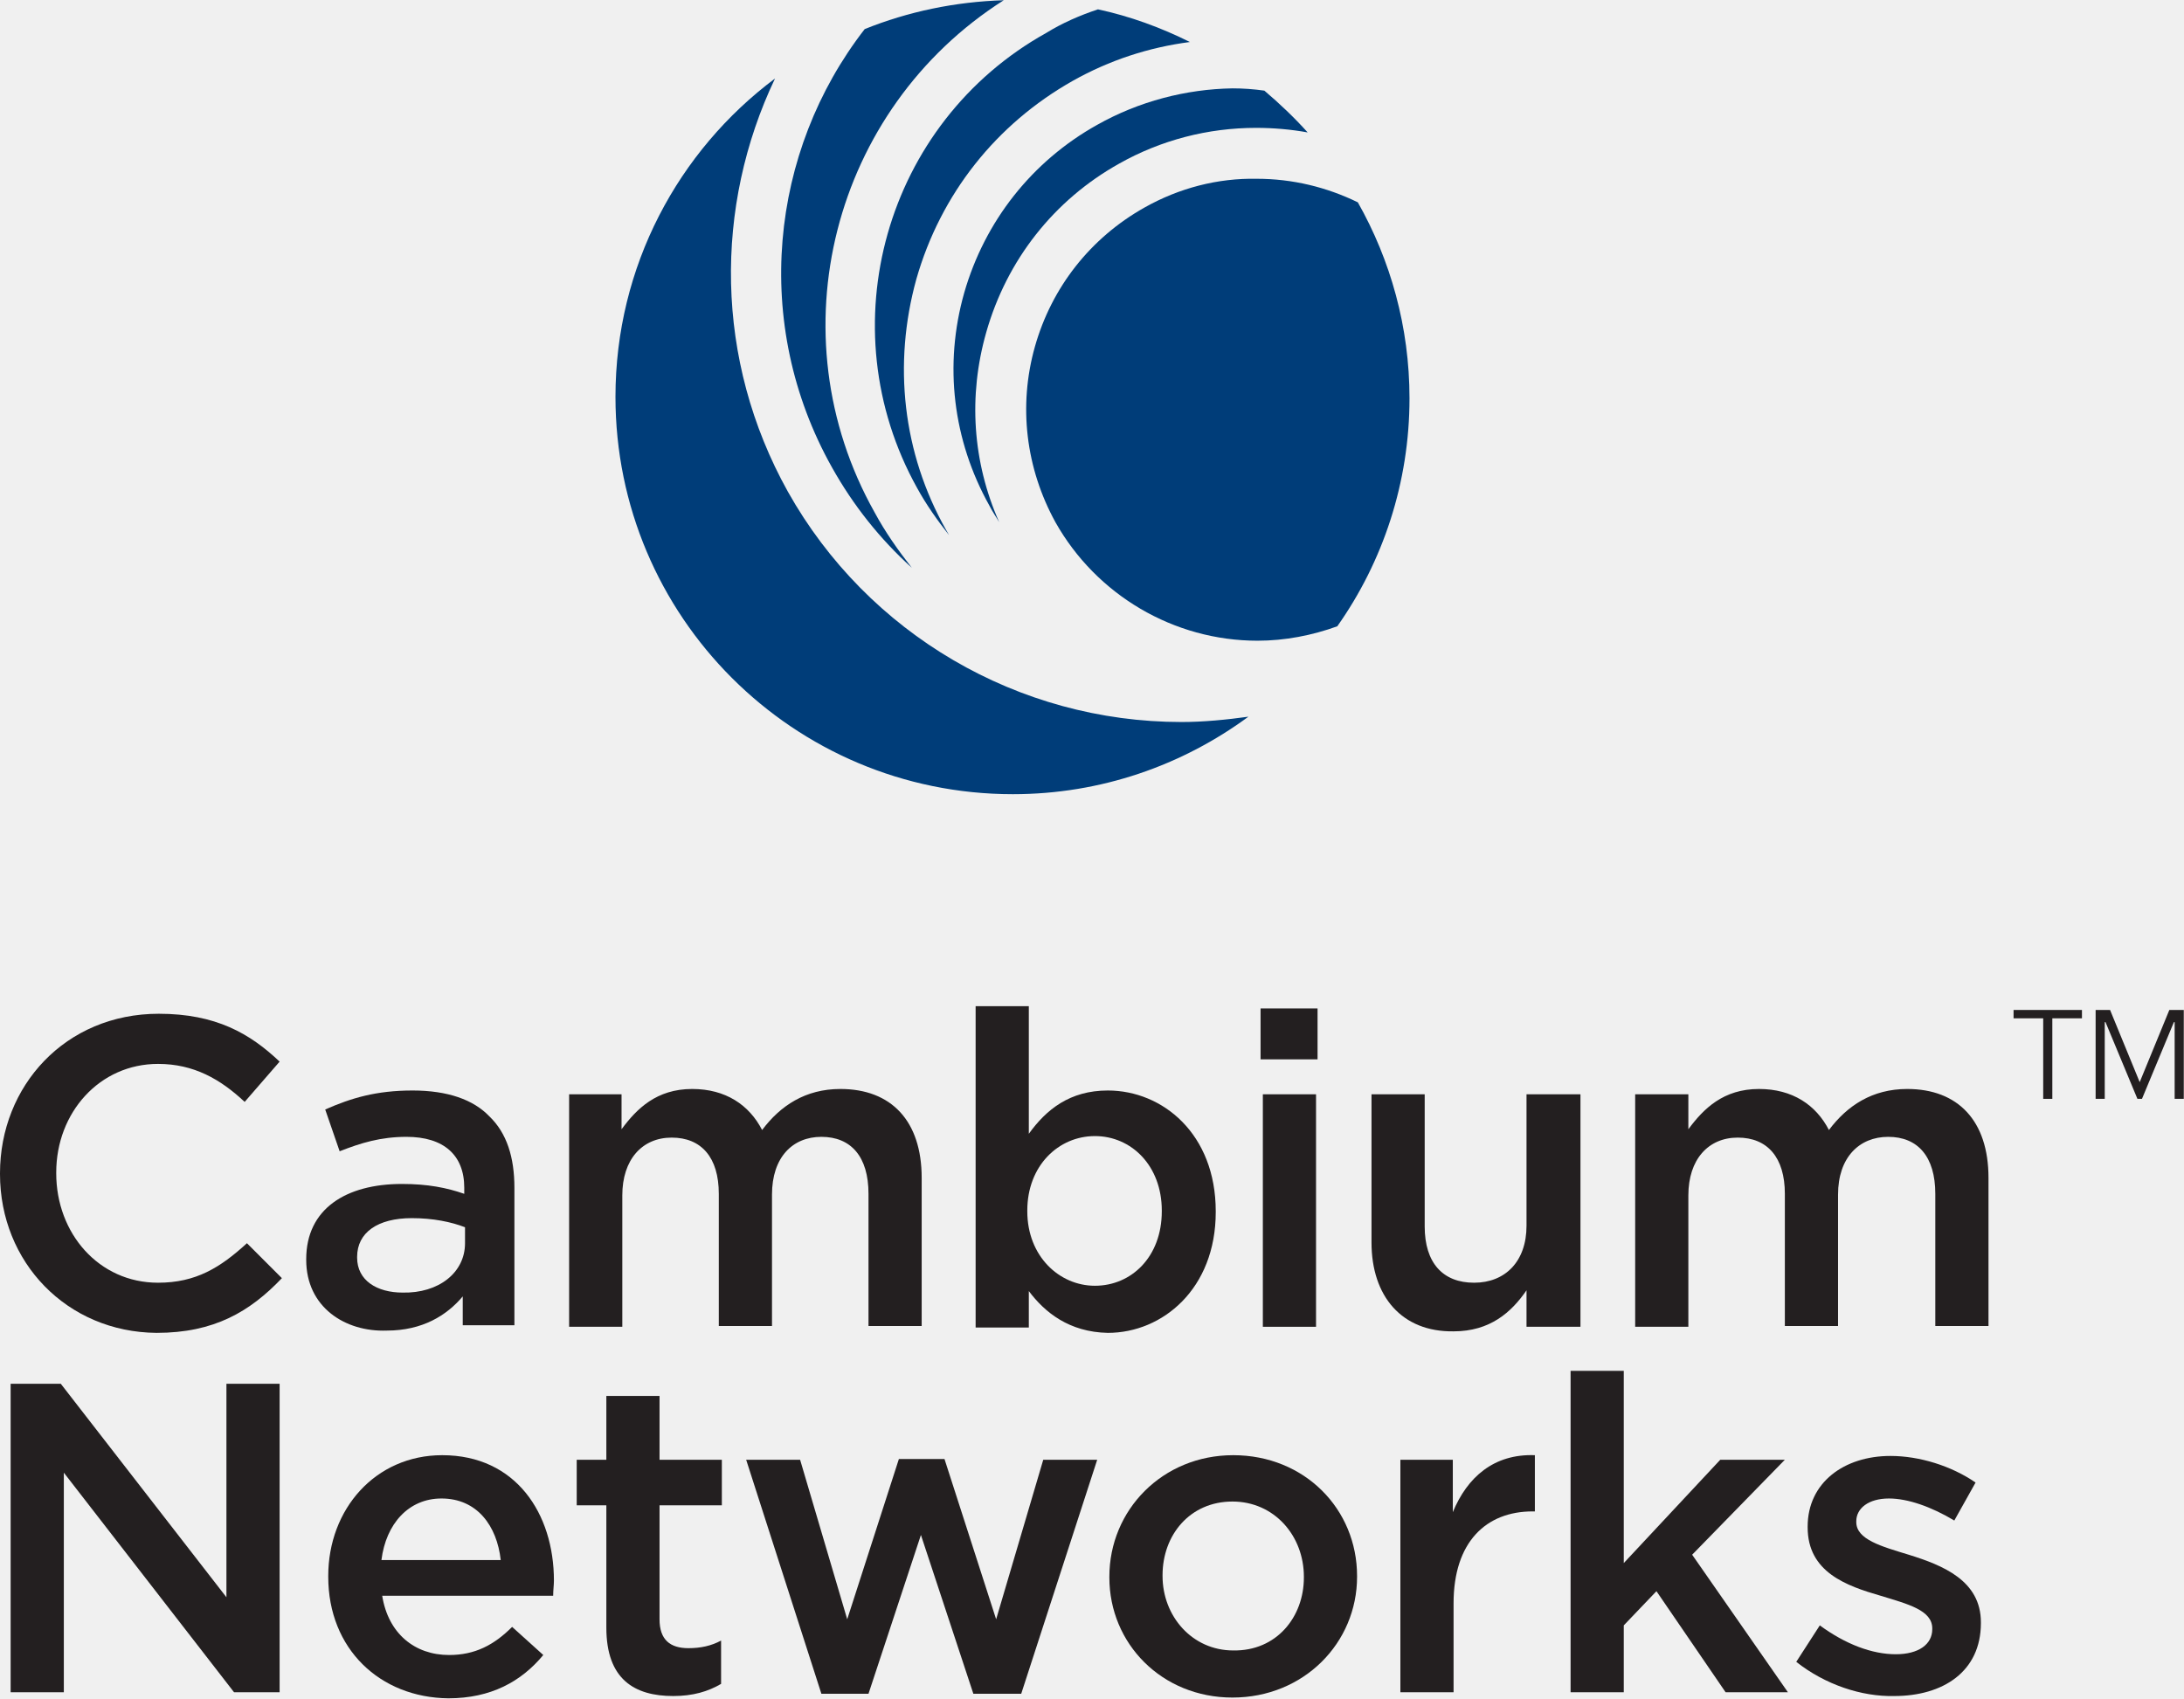
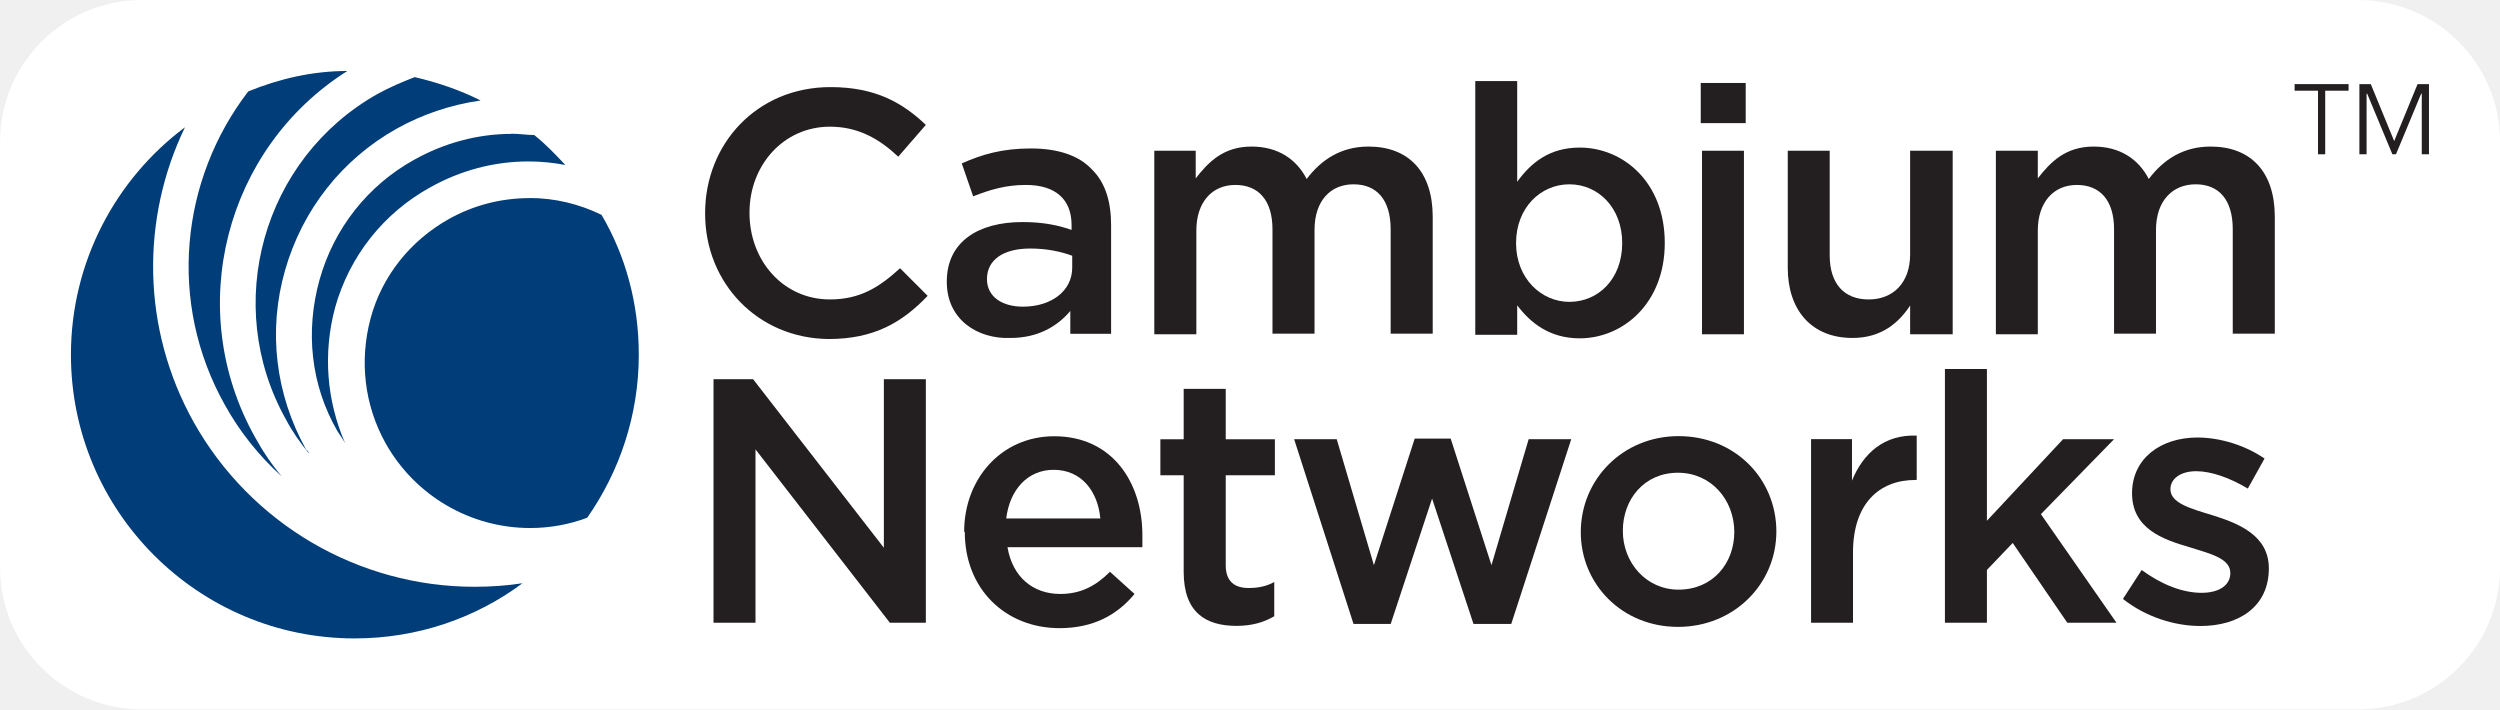
- <svg xmlns="http://www.w3.org/2000/svg" xmlns:xlink="http://www.w3.org/1999/xlink" version="1.1" x="0px" y="0px" style="enable-background:new 0 0 750 250;" xml:space="preserve" viewBox="231.3 13.27 287.43 223.57">
-   <style type="text/css">
+ <svg xmlns="http://www.w3.org/2000/svg" xmlns:xlink="http://www.w3.org/1999/xlink" width="46.627mm" height="13.229mm" viewBox="0 0 46.627 13.229" version="1.1" id="svg1" xml:space="preserve">
+   <defs id="defs1">
+     <style id="style1">
+       .cls-1 {
+         fill: none;
+       }
+     </style>
+     <rect id="SVGID_1_" x="231.4" y="13.3" width="287.3" height="223.4" />
+     <clipPath id="SVGID_2_">
+       <use xlink:href="#SVGID_1_" style="overflow:visible" id="use23" />
+     </clipPath>
+     <style id="style1-5">.b555f035-ddb7-45c4-a3cc-c93e6b76b4cf{fill:#e00;}</style>
+   </defs>
+   <g id="layer1" transform="translate(-579.6847,-3095.923)">
+     <g id="g61" transform="translate(-21337.653,1126.733)">
+       <rect style="fill:#ffffff;stroke-width:2.233;stroke-linecap:round;stroke-linejoin:round" id="rect34" width="46.627" height="13.229" x="21917.338" y="1969.191" ry="2.646" />
+       <path id="path18" style="fill:#003d79;fill-opacity:1;stroke-width:0.112" class="st3" d="m 21923.815,1970.514 c -0.65,0 -1.276,0.147 -1.848,0.381 -1.263,1.645 -1.509,3.938 -0.434,5.851 0.279,0.503 0.638,0.95 1.06,1.331 -0.189,-0.224 -0.356,-0.47 -0.503,-0.739 -1.33,-2.383 -0.557,-5.381 1.725,-6.824 z m 1.261,0.113 c -0.236,0.09 -0.47,0.191 -0.694,0.313 -2.148,1.208 -2.908,3.938 -1.711,6.075 v 0 c 0.118,0.224 0.267,0.437 0.425,0.627 0,-0.024 -0.02,-0.046 -0.05,-0.067 -0.572,-1.029 -0.716,-2.215 -0.392,-3.345 0.323,-1.13 1.063,-2.069 2.081,-2.64 0.48,-0.269 1.018,-0.448 1.566,-0.526 -0.38,-0.191 -0.796,-0.335 -1.231,-0.436 z m -4.292,0.939 c -1.285,0.962 -2.124,2.506 -2.124,4.24 0,2.92 2.372,5.291 5.29,5.291 1.176,0 2.26,-0.38 3.132,-1.029 -0.29,0.045 -0.593,0.066 -0.893,0.066 -2.171,0 -4.174,-1.175 -5.237,-3.066 v 0 c -0.983,-1.756 -0.983,-3.814 -0.165,-5.504 z m 6.093,0.121 c -0.626,0 -1.252,0.168 -1.812,0.481 v 0 c -0.872,0.481 -1.5,1.286 -1.767,2.236 -0.269,0.962 -0.166,1.97 0.335,2.831 0.05,0.078 0.1,0.145 0.142,0.223 -0.347,-0.794 -0.416,-1.678 -0.189,-2.529 0.269,-0.962 0.905,-1.766 1.779,-2.247 0.56,-0.313 1.186,-0.481 1.824,-0.481 0.236,0 0.47,0.023 0.692,0.066 -0.189,-0.201 -0.369,-0.391 -0.581,-0.559 -0.142,0 -0.279,-0.024 -0.425,-0.024 z m 0.337,1.198 c -0.536,0 -1.051,0.135 -1.509,0.392 v 0 c -0.716,0.403 -1.243,1.063 -1.455,1.846 -0.213,0.794 -0.119,1.622 0.281,2.338 0.548,0.973 1.575,1.577 2.695,1.577 0.369,0 0.728,-0.066 1.063,-0.192 0.603,-0.861 0.962,-1.912 0.962,-3.042 0,-0.951 -0.246,-1.846 -0.695,-2.607 -0.413,-0.201 -0.871,-0.314 -1.342,-0.314 z" />
+       <g id="g60" transform="matrix(2.362464,0,0,2.362464,-29891.206,-2699.471)">
+         <polygon class="st4" points="505.3,146.2 505.3,147.3 501.4,147.3 501.4,157.9 500.2,157.9 500.2,147.3 496.3,147.3 496.3,146.2 " id="polygon23" transform="matrix(0.04735272,0,0,0.04735272,21924.49,1969.924)" />
+         <polygon class="st5" points="518.7,146.2 518.7,157.9 517.5,157.9 517.5,147.8 517.4,147.8 513.2,157.9 512.6,157.9 508.4,147.8 508.3,147.8 508.3,157.9 507.1,157.9 507.1,146.2 509,146.2 512.9,155.7 516.8,146.2 " clip-path="url(#SVGID_2_)" id="polygon24" transform="matrix(0.04735272,0,0,0.04735272,21924.49,1969.924)" />
+         <path class="st5" d="m 231.3,167.8 v -0.1 c 0,-11.5 8.6,-21 20.9,-21 7.5,0 12,2.6 15.9,6.3 l -4.6,5.3 c -3.2,-3 -6.7,-5 -11.4,-5 -7.7,0 -13.4,6.4 -13.4,14.3 v 0.1 c 0,7.9 5.6,14.4 13.4,14.4 5,0 8.2,-2 11.7,-5.2 l 4.6,4.6 c -4.2,4.4 -8.9,7.2 -16.5,7.2 -11.8,-0.1 -20.6,-9.3 -20.6,-20.9 z" clip-path="url(#SVGID_2_)" id="path24" transform="matrix(0.04735272,0,0,0.04735272,21924.49,1969.924)" />
+         <path class="st4" d="m 21938.341,1978.301 v -0.099 c -0.09,-0.033 -0.199,-0.057 -0.332,-0.057 -0.213,0 -0.341,0.09 -0.341,0.241 v 0 c 0,0.142 0.123,0.218 0.284,0.218 0.223,0 0.389,-0.123 0.389,-0.308 z m -0.99,0.104 v 0 c 0,-0.312 0.246,-0.469 0.597,-0.469 0.161,0 0.279,0.024 0.388,0.062 v -0.038 c 0,-0.204 -0.128,-0.317 -0.36,-0.317 -0.161,0 -0.284,0.038 -0.417,0.09 l -0.09,-0.26 c 0.161,-0.071 0.318,-0.118 0.545,-0.118 0.218,0 0.379,0.057 0.478,0.161 0.109,0.104 0.156,0.256 0.156,0.445 v 0.857 h -0.322 v -0.18 c -0.1,0.118 -0.251,0.213 -0.473,0.213 -0.261,0.01 -0.502,-0.147 -0.502,-0.44 z" id="path25" style="stroke-width:0.047" />
+         <path class="st4" d="m 21938.985,1977.373 h 0.331 v 0.218 c 0.1,-0.128 0.218,-0.251 0.441,-0.251 0.208,0 0.355,0.1 0.435,0.256 0.114,-0.151 0.27,-0.256 0.488,-0.256 0.317,0 0.507,0.199 0.507,0.554 v 0.923 h -0.332 v -0.824 c 0,-0.232 -0.109,-0.355 -0.293,-0.355 -0.18,0 -0.308,0.128 -0.308,0.36 v 0.819 h -0.332 v -0.824 c 0,-0.227 -0.109,-0.35 -0.293,-0.35 -0.185,0 -0.308,0.137 -0.308,0.36 v 0.819 h -0.332 v -1.449 z" id="path26" style="stroke-width:0.047" />
+         <path class="st4" d="m 21942.683,1978.102 v 0 c 0,-0.279 -0.189,-0.464 -0.417,-0.464 -0.227,0 -0.421,0.185 -0.421,0.464 v 0 c 0,0.279 0.199,0.464 0.421,0.464 0.228,0 0.417,-0.18 0.417,-0.464 z m -0.829,0.497 v 0.227 h -0.331 v -2.003 h 0.331 v 0.795 c 0.109,-0.151 0.256,-0.27 0.493,-0.27 0.341,0 0.672,0.27 0.672,0.753 v 0 c 0,0.478 -0.331,0.753 -0.672,0.753 -0.242,0 -0.393,-0.128 -0.493,-0.261 z" id="path27" style="stroke-width:0.047" />
+         <path class="st4" d="m 21943.313,1977.373 h 0.331 v 1.449 h -0.331 z m -0.01,-0.535 h 0.355 v 0.317 h -0.355 z" id="path28" style="stroke-width:0.047" />
+         <path class="st4" d="m 21943.99,1978.296 v -0.923 h 0.331 v 0.824 c 0,0.227 0.114,0.35 0.308,0.35 0.194,0 0.327,-0.133 0.327,-0.355 v -0.819 h 0.336 v 1.449 h -0.336 v -0.227 c -0.09,0.137 -0.227,0.256 -0.455,0.256 -0.322,0 -0.511,-0.218 -0.511,-0.554 z" id="path29" style="stroke-width:0.047" />
+         <path class="st4" d="m 21945.633,1977.373 h 0.331 v 0.218 c 0.1,-0.128 0.218,-0.251 0.441,-0.251 0.208,0 0.355,0.1 0.435,0.256 0.114,-0.151 0.27,-0.256 0.488,-0.256 0.317,0 0.507,0.199 0.507,0.554 v 0.923 h -0.332 v -0.824 c 0,-0.232 -0.108,-0.355 -0.293,-0.355 -0.18,0 -0.313,0.128 -0.313,0.36 v 0.819 h -0.331 v -0.824 c 0,-0.227 -0.109,-0.35 -0.294,-0.35 -0.184,0 -0.308,0.137 -0.308,0.36 v 0.819 h -0.331 z" id="path30-2" style="stroke-width:0.047" />
+         <polygon class="st4" points="268.1,236 262.1,236 239.7,207.1 239.7,236 232.7,236 232.7,195.4 239.3,195.4 261.1,223.5 261.1,195.4 268.1,195.4 " id="polygon30" transform="matrix(0.04735272,0,0,0.04735272,21924.49,1969.924)" />
+         <path class="st4" d="m 21938.563,1980.276 c -0.02,-0.213 -0.147,-0.384 -0.369,-0.384 -0.204,0 -0.346,0.156 -0.374,0.384 z m -1.075,0.104 v 0 c 0,-0.417 0.294,-0.753 0.711,-0.753 0.459,0 0.696,0.365 0.696,0.781 0,0.028 0,0.062 0,0.095 h -1.065 c 0.04,0.237 0.203,0.369 0.416,0.369 0.161,0 0.28,-0.062 0.393,-0.175 l 0.194,0.175 c -0.137,0.166 -0.326,0.27 -0.592,0.27 -0.426,0 -0.748,-0.308 -0.748,-0.758 z" id="path31-0" style="stroke-width:0.047" />
+         <path class="st4" d="m 21939.221,1980.697 v -0.762 h -0.184 v -0.284 h 0.184 v -0.398 h 0.332 v 0.398 h 0.388 v 0.284 h -0.388 v 0.71 c 0,0.128 0.07,0.18 0.18,0.18 0.08,0 0.142,-0.014 0.203,-0.047 v 0.27 c -0.08,0.047 -0.175,0.076 -0.298,0.076 -0.241,0 -0.417,-0.104 -0.417,-0.426 z" id="path32-0" style="stroke-width:0.047" />
+         <polygon class="st4" points="368.6,205.4 375.7,205.4 365.7,236.2 359.4,236.2 352.5,215.3 345.6,236.2 339.4,236.2 329.5,205.4 336.6,205.4 342.8,226.4 349.6,205.3 355.6,205.3 362.4,226.4 " id="polygon32" transform="matrix(0.04735272,0,0,0.04735272,21924.49,1969.924)" />
+         <path class="st4" d="m 21943.568,1980.384 v 0 c 0,-0.256 -0.184,-0.469 -0.445,-0.469 -0.265,0 -0.435,0.208 -0.435,0.459 v 0 c 0,0.251 0.184,0.464 0.44,0.464 0.27,0 0.44,-0.208 0.44,-0.455 z m -1.212,0 v 0 c 0,-0.417 0.332,-0.758 0.772,-0.758 0.445,0 0.772,0.336 0.772,0.753 v 0 c 0,0.412 -0.332,0.753 -0.777,0.753 -0.44,0 -0.767,-0.336 -0.767,-0.748 z" id="path33-3" style="stroke-width:0.047" />
+         <path class="st4" d="m 21944.165,1979.65 h 0.332 v 0.327 c 0.09,-0.218 0.255,-0.365 0.511,-0.355 v 0.35 h -0.01 c -0.289,0 -0.493,0.19 -0.493,0.573 v 0.554 h -0.331 v -1.449 z" id="path34-9" style="stroke-width:0.047" />
+         <polygon class="st4" points="445,227.2 445,236 438,236 438,193.7 445,193.7 445,219 457.7,205.4 466.2,205.4 454,217.9 466.6,236 458.4,236 449.3,222.7 " id="polygon34" transform="matrix(0.04735272,0,0,0.04735272,21924.49,1969.924)" />
+         <path class="st4" d="m 21946.637,1980.91 0.147,-0.227 c 0.161,0.118 0.326,0.18 0.473,0.18 0.142,0 0.227,-0.062 0.227,-0.156 v 0 c 0,-0.114 -0.151,-0.151 -0.322,-0.204 -0.213,-0.062 -0.454,-0.147 -0.454,-0.426 v 0 c 0,-0.275 0.227,-0.44 0.516,-0.44 0.18,0 0.379,0.062 0.53,0.166 l -0.132,0.237 c -0.142,-0.085 -0.289,-0.137 -0.407,-0.137 -0.128,0 -0.204,0.062 -0.204,0.142 v 0 c 0,0.109 0.156,0.152 0.327,0.204 0.213,0.066 0.45,0.161 0.45,0.421 v 0 c 0,0.303 -0.237,0.455 -0.54,0.455 -0.204,0 -0.431,-0.071 -0.611,-0.213 z" id="path35-1" style="stroke-width:0.047" />
+       </g>
+     </g>
+   </g>
+   <style type="text/css" id="style1-7">
	.st0{display:none;}
	.st1{display:inline;}
	.st2{fill:#FFFFFF;}
	.st3{display:inline;fill:#FFFFFF;}
	.st4{fill:#231F20;}
	.st5{clip-path:url(#SVGID_2_);fill:#231F20;}
	.st6{fill:#003D79;}
	.st7{display:inline;fill:#231F20;}
	.st8{clip-path:url(#SVGID_4_);fill:#231F20;}
	.st9{display:inline;fill:#003D79;}
	.st10{clip-path:url(#SVGID_6_);fill:#003D79;}
	.st11{clip-path:url(#SVGID_6_);fill:#FFFFFF;}
</style>
-   <g id="Layer_1" class="st0">
-     <rect x="-1.3" y="-1.8" class="st1" width="752.2" height="252" />
-     <g class="st1">
-       <path class="st2" d="M676.1,124h-1.1v-9.6h-3.5v-1h8.2v1h-3.5V124z" />
-       <path class="st2" d="M686.5,122l3.6-8.6h1.6V124h-1.1v-9.2h0l-3.8,9.2h-0.6l-3.8-9.2h0v9.2h-1.1v-10.6h1.6L686.5,122z" />
-     </g>
-     <g id="CN_Name_Horizontal" class="st1">
-       <g>
-         <path class="st2" d="M178.3,133.4v-0.1c0-10.4,7.8-19,18.9-19c6.8,0,10.9,2.4,14.4,5.7l-4.1,4.8c-2.9-2.7-6.1-4.6-10.3-4.6     c-7,0-12.1,5.8-12.1,13v0.1c0,7.2,5.1,13,12.1,13c4.5,0,7.4-1.8,10.5-4.7l4.1,4.2c-3.8,4-8,6.5-14.9,6.5     C186.3,152.3,178.3,143.9,178.3,133.4z" />
-         <path class="st2" d="M214.7,143.7v-0.1c0-6,4.7-8.9,11.4-8.9c3.1,0,5.3,0.5,7.5,1.2v-0.7c0-3.9-2.4-6-6.9-6     c-3.1,0-5.4,0.7-7.9,1.7l-1.7-5c3-1.4,6-2.3,10.4-2.3c4.1,0,7.2,1.1,9.2,3.1c2,2,3,4.9,3,8.6v16.4h-6.2v-3.5c-1.9,2.3-4.8,4-9,4     C219.4,152.2,214.7,149.2,214.7,143.7z M233.7,141.7v-1.9c-1.6-0.6-3.8-1.1-6.3-1.1c-4.1,0-6.5,1.7-6.5,4.6v0.1     c0,2.7,2.4,4.2,5.4,4.2C230.5,147.6,233.7,145.2,233.7,141.7z" />
-         <path class="st2" d="M246,124h6.3v4.2c1.8-2.5,4.2-4.8,8.4-4.8c4,0,6.8,1.9,8.3,4.9c2.2-2.9,5.1-4.9,9.3-4.9     c6,0,9.7,3.8,9.7,10.6v17.7h-6.3v-15.7c0-4.4-2-6.8-5.6-6.8c-3.5,0-5.9,2.4-5.9,6.9v15.6h-6.3v-15.8c0-4.3-2.1-6.7-5.6-6.7     c-3.5,0-5.9,2.6-5.9,6.9v15.6H246V124z" />
-         <path class="st2" d="M300.9,147.4v4.3h-6.3v-38.3h6.3v15.2c2-2.9,4.9-5.2,9.4-5.2c6.5,0,12.9,5.1,12.9,14.4v0.1     c0,9.2-6.3,14.4-12.9,14.4C305.7,152.2,302.8,149.9,300.9,147.4z M316.7,137.9v-0.1c0-5.4-3.6-8.9-7.9-8.9     c-4.3,0-8.1,3.6-8.1,8.9v0.1c0,5.3,3.8,8.9,8.1,8.9C313.1,146.7,316.7,143.3,316.7,137.9z" />
-         <path class="st2" d="M328.5,113.7h6.8v6h-6.8V113.7z M328.7,124h6.4v27.7h-6.4V124z" />
-         <path class="st2" d="M341.7,141.6V124h6.3v15.7c0,4.3,2.2,6.7,5.9,6.7c3.7,0,6.2-2.5,6.2-6.8V124h6.4v27.7h-6.4v-4.3     c-1.8,2.6-4.4,4.9-8.7,4.9C345.3,152.2,341.7,148,341.7,141.6z" />
-         <path class="st2" d="M373.2,124h6.3v4.2c1.8-2.5,4.2-4.8,8.4-4.8c4,0,6.8,1.9,8.3,4.9c2.2-2.9,5.1-4.9,9.3-4.9     c6,0,9.7,3.8,9.7,10.6v17.7h-6.3v-15.7c0-4.4-2-6.8-5.6-6.8c-3.5,0-5.9,2.4-5.9,6.9v15.6h-6.3v-15.8c0-4.3-2.1-6.7-5.6-6.7     c-3.5,0-5.9,2.6-5.9,6.9v15.6h-6.3V124z" />
-         <path class="st2" d="M436.8,114.9h6l19.7,25.4v-25.4h6.4v36.7h-5.4l-20.3-26.1v26.1h-6.3V114.9z" />
-         <path class="st2" d="M474.6,137.9v-0.1c0-7.9,5.6-14.4,13.5-14.4c8.8,0,13.3,6.9,13.3,14.9c0,0.6-0.1,1.2-0.1,1.8h-20.4     c0.7,4.5,3.9,7,8,7c3.1,0,5.3-1.2,7.5-3.3l3.7,3.3c-2.6,3.1-6.2,5.2-11.3,5.2C480.8,152.3,474.6,146.5,474.6,137.9z M495.1,135.9     c-0.4-4.1-2.8-7.3-7-7.3c-3.9,0-6.6,3-7.2,7.3H495.1z" />
-         <path class="st2" d="M507.7,144v-14.6h-3.5V124h3.5v-7.6h6.4v7.6h7.4v5.5h-7.4V143c0,2.5,1.3,3.5,3.4,3.5c1.4,0,2.7-0.3,3.9-0.9     v5.2c-1.6,0.9-3.3,1.4-5.7,1.4C511.1,152.1,507.7,150.1,507.7,144z" />
-         <path class="st2" d="M524.3,124h6.5l5.6,19l6.1-19.1h5.5l6.1,19.1l5.7-19h6.4l-9.1,27.9h-5.7l-6.2-18.9l-6.2,18.9h-5.7L524.3,124     z" />
-         <path class="st2" d="M567.6,138v-0.1c0-7.9,6.3-14.5,14.8-14.5s14.7,6.5,14.7,14.4v0.1c0,7.9-6.3,14.4-14.9,14.4     C573.9,152.3,567.6,145.8,567.6,138z M590.8,138v-0.1c0-4.9-3.5-8.9-8.5-8.9c-5.1,0-8.3,4-8.3,8.8v0.1c0,4.8,3.5,8.9,8.4,8.9     C587.6,146.7,590.8,142.7,590.8,138z" />
-         <path class="st2" d="M602.3,124h6.4v6.2c1.7-4.1,4.9-7,9.8-6.8v6.7h-0.4c-5.6,0-9.4,3.6-9.4,11v10.5h-6.4V124z" />
-         <path class="st2" d="M622.6,113.4h6.3v22.9l11.5-12.3h7.7l-11,11.3l11.4,16.4H641l-8.2-12l-3.9,4.1v7.9h-6.3V113.4z" />
-         <path class="st2" d="M649.5,148l2.8-4.3c3,2.3,6.2,3.4,9.1,3.4c2.7,0,4.3-1.2,4.3-3v-0.1c0-2.2-2.9-2.9-6.2-3.9     c-4.1-1.2-8.7-2.8-8.7-8.1v-0.1c0-5.2,4.4-8.4,9.9-8.4c3.5,0,7.2,1.2,10.2,3.1l-2.5,4.5c-2.7-1.6-5.5-2.6-7.8-2.6     c-2.5,0-3.9,1.2-3.9,2.7v0.1c0,2,3,2.9,6.2,3.9c4,1.3,8.6,3.1,8.6,8.1v0.1c0,5.8-4.5,8.7-10.3,8.7     C657.3,152.2,652.9,150.8,649.5,148z" />
-       </g>
-     </g>
-     <path class="st3" d="M121.3,102.4c-6.4,3.6-11.1,9.5-13,16.5c-2,7.1-1.1,14.5,2.5,20.9c4.9,8.7,14.1,14.1,24.1,14.1   c3.3,0,6.5-0.6,9.5-1.7c5.4-7.7,8.6-17.1,8.6-27.2c0-8.5-2.2-16.5-6.2-23.3c-3.7-1.8-7.8-2.8-12-2.8   C130,98.9,125.4,100.1,121.3,102.4z" />
-     <path class="st3" d="M84,133.4c2.5,4.5,5.7,8.5,9.5,11.9c-1.7-2-3.2-4.2-4.5-6.6c-11.9-21.3-5-48.1,15.4-61   c-5.8,0.1-11.4,1.3-16.5,3.4C76.6,95.8,74.4,116.3,84,133.4z" />
-     <path class="st3" d="M78.8,136.3c-8.8-15.7-8.8-34.1-1.5-49.2c-11.5,8.6-19,22.4-19,37.9c0,26.1,21.2,47.3,47.3,47.3   c10.5,0,20.2-3.4,28-9.2c-2.6,0.4-5.3,0.6-8,0.6C106.2,163.7,88.3,153.2,78.8,136.3z" />
-     <path class="st3" d="M115.6,92.5c-7.8,4.3-13.4,11.5-15.8,20c-2.4,8.6-1.4,17.6,3,25.3c0.4,0.7,0.8,1.3,1.2,2   c-3.1-7.1-3.7-15-1.6-22.6c2.4-8.6,8.1-15.8,15.9-20.1c5-2.8,10.6-4.3,16.3-4.3c2.1,0,4.2,0.2,6.2,0.6c-1.6-1.8-3.3-3.5-5.2-5   c-1.2-0.1-2.5-0.2-3.8-0.2C126.2,88.3,120.6,89.7,115.6,92.5z" />
-     <path class="st3" d="M94.2,135.8c1.1,2,2.4,3.9,3.8,5.6c-0.1-0.2-0.3-0.4-0.4-0.6c-5.1-9.2-6.4-19.8-3.5-29.9   c2.9-10.1,9.5-18.5,18.6-23.6c4.3-2.4,9.1-4,14-4.7c-3.4-1.7-7.1-3-11-3.9c-2.1,0.8-4.2,1.7-6.2,2.8   C90.3,92.3,83.5,116.7,94.2,135.8z" />
-     <path class="st1" d="M144.3,152.2c-3.1,1.1-6.3,1.7-9.5,1.7c-10,0-19.2-5.4-24.1-14.1c-3.6-6.4-4.5-13.8-2.5-20.9   c2-7.1,6.6-12.9,13-16.5c4.1-2.3,8.7-3.5,13.4-3.5c4.2,0,8.3,1,12,2.8c-1.7-2.9-3.6-5.7-5.9-8.2c-2-0.4-4.1-0.6-6.2-0.6   c-5.7,0-11.3,1.5-16.3,4.3c-7.8,4.4-13.4,11.5-15.9,20.1c-2.1,7.6-1.6,15.5,1.6,22.6c-0.4-0.6-0.8-1.3-1.2-2   c-4.3-7.8-5.4-16.8-3-25.3c2.4-8.6,8-15.7,15.8-20c5-2.8,10.6-4.3,16.2-4.3c1.3,0,2.5,0.1,3.8,0.2c-2.7-2.3-5.8-4.2-9-5.8   c-4.9,0.7-9.6,2.2-14,4.7c-9.2,5.1-15.8,13.5-18.6,23.6c-2.9,10.1-1.6,20.7,3.5,29.9c0.1,0.2,0.3,0.4,0.4,0.6   c-1.4-1.7-2.7-3.6-3.8-5.6c-10.7-19.2-3.9-43.5,15.3-54.3c2-1.1,4.1-2,6.2-2.8c-3.3-0.7-6.7-1.1-10.2-1.1c-0.4,0-0.8,0-1.2,0   C84,90.6,77.1,117.5,89,138.8c1.3,2.3,2.8,4.5,4.5,6.6c-3.7-3.4-6.9-7.4-9.5-11.9c-9.6-17.1-7.4-37.6,3.8-52.3   c-3.8,1.5-7.4,3.5-10.6,6c-7.2,15.2-7.3,33.5,1.5,49.2c9.5,16.9,27.4,27.4,46.8,27.4c2.7,0,5.4-0.2,8-0.6   C137.7,160.1,141.3,156.4,144.3,152.2z" />
-   </g>
-   <g id="Layer_2">
-     <g>
-       <polygon class="st4" points="501.4,157.9 500.2,157.9 500.2,147.3 496.3,147.3 496.3,146.2 505.3,146.2 505.3,147.3 501.4,147.3     501.4,157.9   " />
-       <g>
-         <defs>
-           <rect id="SVGID_1_" x="231.4" y="13.3" width="287.3" height="223.4" />
-         </defs>
-         <clipPath id="SVGID_2_">
-           <use xlink:href="#SVGID_1_" style="overflow:visible;" />
-         </clipPath>
-         <polygon class="st5" points="512.9,155.7 516.8,146.2 518.7,146.2 518.7,157.9 517.5,157.9 517.5,147.8 517.4,147.8 513.2,157.9      512.6,157.9 508.4,147.8 508.3,147.8 508.3,157.9 507.1,157.9 507.1,146.2 509,146.2 512.9,155.7    " />
-         <path class="st5" d="M231.3,167.8v-0.1c0-11.5,8.6-21,20.9-21c7.5,0,12,2.6,15.9,6.3l-4.6,5.3c-3.2-3-6.7-5-11.4-5     c-7.7,0-13.4,6.4-13.4,14.3v0.1c0,7.9,5.6,14.4,13.4,14.4c5,0,8.2-2,11.7-5.2l4.6,4.6c-4.2,4.4-8.9,7.2-16.5,7.2     C240.1,188.6,231.3,179.4,231.3,167.8L231.3,167.8z" />
-       </g>
-       <path class="st4" d="M292.5,176.9v-2.1c-1.8-0.7-4.2-1.2-7-1.2c-4.5,0-7.2,1.9-7.2,5.1v0.1c0,3,2.6,4.6,6,4.6    C289,183.5,292.5,180.8,292.5,176.9L292.5,176.9z M271.6,179.1V179c0-6.6,5.2-9.9,12.6-9.9c3.4,0,5.9,0.5,8.2,1.3v-0.8    c0-4.3-2.7-6.7-7.6-6.7c-3.4,0-6,0.8-8.8,1.9l-1.9-5.5c3.4-1.5,6.7-2.5,11.5-2.5c4.6,0,8,1.2,10.1,3.4c2.3,2.2,3.3,5.4,3.3,9.4    v18.1h-6.8v-3.8c-2.1,2.5-5.3,4.5-10,4.5C276.7,188.6,271.6,185.3,271.6,179.1L271.6,179.1z" />
-       <path class="st4" d="M306.1,157.3h7v4.6c2-2.7,4.6-5.3,9.3-5.3c4.4,0,7.5,2.1,9.2,5.4c2.4-3.2,5.7-5.4,10.3-5.4    c6.7,0,10.7,4.2,10.7,11.7v19.5h-7v-17.4c0-4.9-2.3-7.5-6.2-7.5c-3.8,0-6.5,2.7-6.5,7.6v17.3h-7v-17.4c0-4.8-2.3-7.4-6.2-7.4    c-3.9,0-6.5,2.9-6.5,7.6v17.3h-7V157.3L306.1,157.3z" />
-       <path class="st4" d="M384.2,172.7v-0.1c0-5.9-4-9.8-8.8-9.8c-4.8,0-8.9,3.9-8.9,9.8v0.1c0,5.9,4.2,9.8,8.9,9.8    C380.2,182.5,384.2,178.7,384.2,172.7L384.2,172.7z M366.7,183.2v4.8h-7v-42.3h7v16.8c2.3-3.2,5.4-5.7,10.4-5.7    c7.2,0,14.2,5.7,14.2,15.9v0.1c0,10.1-7,15.9-14.2,15.9C372,188.6,368.8,186,366.7,183.2L366.7,183.2z" />
-       <path class="st4" d="M397.5,157.3h7v30.6h-7V157.3L397.5,157.3z M397.2,146h7.5v6.7h-7.5V146L397.2,146z" />
-       <path class="st4" d="M411.8,176.8v-19.5h7v17.4c0,4.8,2.4,7.4,6.5,7.4c4.1,0,6.9-2.8,6.9-7.5v-17.3h7.1v30.6h-7.1v-4.8    c-2,2.9-4.8,5.4-9.6,5.4C415.8,188.6,411.8,183.9,411.8,176.8L411.8,176.8z" />
-       <path class="st4" d="M446.5,157.3h7v4.6c2-2.7,4.6-5.3,9.3-5.3c4.4,0,7.5,2.1,9.2,5.4c2.4-3.2,5.7-5.4,10.3-5.4    c6.7,0,10.7,4.2,10.7,11.7v19.5h-7v-17.4c0-4.9-2.3-7.5-6.2-7.5c-3.8,0-6.6,2.7-6.6,7.6v17.3h-7v-17.4c0-4.8-2.3-7.4-6.2-7.4    c-3.9,0-6.5,2.9-6.5,7.6v17.3h-7V157.3L446.5,157.3z" />
-       <polygon class="st4" points="232.7,195.4 239.3,195.4 261.1,223.5 261.1,195.4 268.1,195.4 268.1,236 262.1,236 239.7,207.1     239.7,236 232.7,236 232.7,195.4   " />
-       <path class="st4" d="M297.2,218.6c-0.5-4.5-3.1-8.1-7.8-8.1c-4.3,0-7.3,3.3-7.9,8.1H297.2L297.2,218.6z M274.5,220.8v-0.1    c0-8.8,6.2-15.9,15-15.9c9.7,0,14.7,7.7,14.7,16.5c0,0.6-0.1,1.3-0.1,2h-22.5c0.8,5,4.3,7.8,8.8,7.8c3.4,0,5.9-1.3,8.3-3.7    l4.1,3.7c-2.9,3.5-6.9,5.7-12.5,5.7C281.3,236.7,274.5,230.3,274.5,220.8L274.5,220.8z" />
-       <path class="st4" d="M311.1,227.5v-16.1h-3.9v-6h3.9V197h7v8.4h8.2v6h-8.2v15c0,2.7,1.4,3.8,3.8,3.8c1.6,0,3-0.3,4.3-1v5.7    c-1.7,1-3.7,1.6-6.3,1.6C314.8,236.5,311.1,234.3,311.1,227.5L311.1,227.5z" />
-       <polygon class="st4" points="329.5,205.4 336.6,205.4 342.8,226.4 349.6,205.3 355.6,205.3 362.4,226.4 368.6,205.4 375.7,205.4     365.7,236.2 359.4,236.2 352.5,215.3 345.6,236.2 339.4,236.2 329.5,205.4   " />
-       <path class="st4" d="M402.9,220.9v-0.1c0-5.4-3.9-9.9-9.4-9.9c-5.6,0-9.2,4.4-9.2,9.7v0.1c0,5.3,3.9,9.8,9.3,9.8    C399.3,230.6,402.9,226.1,402.9,220.9L402.9,220.9z M377.3,220.9v-0.1c0-8.8,7-16,16.3-16c9.4,0,16.3,7.1,16.3,15.9v0.1    c0,8.7-7,15.9-16.4,15.9C384.2,236.7,377.3,229.6,377.3,220.9L377.3,220.9z" />
-       <path class="st4" d="M415.5,205.4h7v6.9c1.9-4.6,5.4-7.7,10.8-7.5v7.4H433c-6.1,0-10.4,4-10.4,12.1V236h-7V205.4L415.5,205.4z" />
-       <polygon class="st4" points="438,193.7 445,193.7 445,219 457.7,205.4 466.2,205.4 454,217.9 466.6,236 458.4,236 449.3,222.7     445,227.2 445,236 438,236 438,193.7   " />
-       <path class="st4" d="M467.7,232l3.1-4.8c3.4,2.5,6.9,3.8,10,3.8c3,0,4.8-1.3,4.8-3.3v-0.1c0-2.4-3.2-3.2-6.8-4.3    c-4.5-1.3-9.6-3.1-9.6-9v-0.1c0-5.8,4.8-9.3,10.9-9.3c3.8,0,8,1.3,11.2,3.5l-2.8,5c-3-1.8-6.1-2.9-8.6-2.9c-2.7,0-4.3,1.3-4.3,3    v0.1c0,2.3,3.3,3.2,6.9,4.3c4.5,1.4,9.5,3.4,9.5,8.9v0.1c0,6.4-5,9.6-11.4,9.6C476.3,236.6,471.5,235,467.7,232L467.7,232z" />
-       <path class="st6" d="M381.9,40.6c-7.1,4-12.2,10.5-14.4,18.3c-2.2,7.8-1.2,16,2.7,23.1c5.4,9.6,15.6,15.6,26.6,15.6    c3.6,0,7.2-0.7,10.5-1.9c6-8.5,9.5-18.9,9.5-30c0-9.4-2.5-18.2-6.8-25.8c-4.1-2-8.6-3.1-13.3-3.1C391.6,36.7,386.5,38,381.9,40.6    L381.9,40.6z" />
-       <path class="st6" d="M340.8,74.8c2.8,5,6.3,9.4,10.5,13.2c-1.8-2.3-3.5-4.7-4.9-7.3c-13.2-23.5-5.5-53.1,17-67.4    c-6.4,0.2-12.6,1.5-18.3,3.8C332.6,33.2,330.2,55.9,340.8,74.8L340.8,74.8z" />
-       <path class="st6" d="M335,78c-9.7-17.4-9.7-37.6-1.7-54.4c-12.7,9.5-21,24.7-21,41.9c0,28.9,23.4,52.3,52.3,52.3    c11.6,0,22.3-3.8,31-10.2c-2.9,0.4-5.9,0.7-8.8,0.7C365.3,108.3,345.5,96.7,335,78L335,78z" />
-       <path class="st6" d="M375.7,29.7c-8.6,4.8-14.8,12.7-17.5,22.1c-2.7,9.5-1.5,19.4,3.3,28c0.4,0.8,0.9,1.5,1.3,2.2    c-3.5-7.9-4.1-16.6-1.7-25c2.7-9.5,8.9-17.4,17.5-22.2c5.5-3.1,11.7-4.7,18-4.7c2.3,0,4.6,0.2,6.8,0.6c-1.8-2-3.7-3.8-5.7-5.5    c-1.4-0.2-2.8-0.3-4.2-0.3C387.4,25,381.2,26.6,375.7,29.7L375.7,29.7z" />
-       <path class="st6" d="M352,77.5c1.2,2.2,2.7,4.3,4.2,6.2c-0.1-0.2-0.3-0.5-0.4-0.7c-5.7-10.1-7-21.8-3.9-33    c3.2-11.2,10.5-20.4,20.6-26.1c4.8-2.7,10-4.4,15.4-5.1c-3.8-1.9-7.9-3.4-12.1-4.3c-2.4,0.8-4.7,1.8-6.8,3.1    C347.8,29.4,340.2,56.3,352,77.5L352,77.5z" />
-     </g>
-     <g class="st0">
-       <polygon class="st7" points="668.3,193.9 667,193.9 667,182.2 662.8,182.2 662.8,181.1 672.6,181.1 672.6,182.2 668.3,182.2     668.3,193.9   " />
-       <g class="st1">
-         <defs>
-           <rect id="SVGID_3_" x="66.8" y="21.9" width="620.5" height="206.2" />
-         </defs>
-         <clipPath id="SVGID_4_">
-           <use xlink:href="#SVGID_3_" style="overflow:visible;" />
-         </clipPath>
-         <polygon class="st8" points="680.9,191.5 685.2,181.1 687.2,181.1 687.2,193.9 685.9,193.9 685.9,182.8 685.9,182.8 681.3,193.9      680.6,193.9 676,182.8 675.9,182.8 675.9,193.9 674.6,193.9 674.6,181.1 676.6,181.1 680.9,191.5    " />
-         <path class="st8" d="M66.8,205.3v-0.1c0-12.6,9.4-23,22.9-23c8.2,0,13.1,2.9,17.4,6.9l-5,5.8c-3.6-3.3-7.4-5.5-12.4-5.5     c-8.4,0-14.6,7-14.6,15.7v0.1c0,8.7,6.2,15.7,14.6,15.7c5.5,0,8.9-2.2,12.7-5.7l5,5.1c-4.6,4.8-9.7,7.9-18,7.9     C76.4,228.1,66.8,218,66.8,205.3L66.8,205.3z" />
-       </g>
-       <path class="st7" d="M133.7,215.3V213c-2-0.8-4.6-1.3-7.6-1.3c-4.9,0-7.9,2.1-7.9,5.6v0.1c0,3.2,2.9,5.1,6.5,5.1    C129.9,222.4,133.7,219.5,133.7,215.3L133.7,215.3z M110.8,217.7v-0.1c0-7.2,5.6-10.8,13.8-10.8c3.7,0,6.4,0.6,9,1.4v-0.8    c0-4.8-2.9-7.3-8.3-7.3c-3.7,0-6.5,0.8-9.6,2.1l-2-6c3.7-1.6,7.3-2.7,12.6-2.7c5,0,8.8,1.3,11.1,3.7c2.5,2.4,3.6,6,3.6,10.3v19.8    h-7.5v-4.2c-2.3,2.7-5.8,4.9-10.9,4.9C116.4,228,110.8,224.4,110.8,217.7L110.8,217.7z" />
-       <path class="st7" d="M148.6,193.8h7.7v5.1c2.2-3,5.1-5.8,10.2-5.8c4.8,0,8.2,2.3,10,5.9c2.7-3.6,6.2-5.9,11.3-5.9    c7.3,0,11.7,4.6,11.7,12.8v21.4h-7.7v-19c0-5.3-2.5-8.2-6.8-8.2c-4.2,0-7.2,2.9-7.2,8.3v18.9h-7.7v-19.1c0-5.2-2.5-8.1-6.8-8.1    c-4.2,0-7.2,3.2-7.2,8.3v18.9h-7.7V193.8L148.6,193.8z" />
-       <path class="st7" d="M234,210.7v-0.1c0-6.5-4.4-10.7-9.6-10.7c-5.2,0-9.8,4.3-9.8,10.7v0.1c0,6.4,4.6,10.7,9.8,10.7    C229.7,221.4,234,217.2,234,210.7L234,210.7z M214.8,222.1v5.2h-7.7V181h7.7v18.4c2.5-3.5,6-6.3,11.4-6.3    c7.9,0,15.5,6.2,15.5,17.4v0.1c0,11.1-7.6,17.4-15.5,17.4C220.7,228,217.2,225.2,214.8,222.1L214.8,222.1z" />
-       <path class="st7" d="M248.5,193.8h7.7v33.5h-7.7V193.8L248.5,193.8z M248.2,181.4h8.2v7.3h-8.2V181.4L248.2,181.4z" />
-       <path class="st7" d="M264.2,215.2v-21.3h7.7v19c0,5.2,2.6,8.1,7.2,8.1c4.4,0,7.5-3,7.5-8.2v-18.9h7.7v33.5h-7.7v-5.2    c-2.2,3.2-5.3,5.9-10.5,5.9C268.5,228,264.2,223,264.2,215.2L264.2,215.2z" />
-       <path class="st7" d="M302.2,193.8h7.7v5.1c2.2-3,5.1-5.8,10.2-5.8c4.8,0,8.2,2.3,10,5.9c2.7-3.6,6.2-5.9,11.3-5.9    c7.3,0,11.7,4.6,11.7,12.8v21.4h-7.7v-19c0-5.3-2.5-8.2-6.8-8.2c-4.2,0-7.2,2.9-7.2,8.3v18.9h-7.7v-19.1c0-5.2-2.5-8.1-6.8-8.1    c-4.2,0-7.2,3.2-7.2,8.3v18.9h-7.7V193.8L302.2,193.8z" />
-       <polygon class="st7" points="379.1,182.9 386.3,182.9 410.1,213.6 410.1,182.9 417.7,182.9 417.7,227.3 411.2,227.3 386.7,195.8     386.7,227.3 379.1,227.3 379.1,182.9   " />
-       <path class="st7" d="M449.6,208.2c-0.5-4.9-3.4-8.8-8.5-8.8c-4.7,0-8,3.6-8.7,8.8H449.6L449.6,208.2z M424.8,210.7v-0.1    c0-9.6,6.8-17.4,16.4-17.4c10.7,0,16,8.4,16,18c0,0.7-0.1,1.4-0.1,2.2h-24.6c0.8,5.5,4.7,8.5,9.6,8.5c3.7,0,6.4-1.4,9.1-4l4.5,4    c-3.2,3.8-7.5,6.3-13.7,6.3C432.3,228.1,424.8,221.1,424.8,210.7L424.8,210.7z" />
-       <path class="st7" d="M464.9,218.1v-17.6h-4.2v-6.6h4.2v-9.2h7.7v9.2h9v6.6h-9v16.4c0,3,1.5,4.2,4.1,4.2c1.7,0,3.2-0.4,4.8-1.1v6.3    c-1.9,1.1-4,1.7-6.9,1.7C468.9,227.9,464.9,225.4,464.9,218.1L464.9,218.1z" />
-       <polygon class="st7" points="484.9,193.8 492.8,193.8 499.5,216.8 506.9,193.7 513.5,193.7 520.9,216.8 527.8,193.8 535.5,193.8     524.5,227.6 517.6,227.6 510.1,204.7 502.6,227.6 495.7,227.6 484.9,193.8   " />
-       <path class="st7" d="M565.2,210.8v-0.1c0-5.9-4.2-10.8-10.3-10.8c-6.2,0-10.1,4.8-10.1,10.7v0.1c0,5.8,4.2,10.7,10.2,10.7    C561.3,221.4,565.2,216.6,565.2,210.8L565.2,210.8z M537.2,210.8v-0.1c0-9.6,7.6-17.5,17.9-17.5c10.3,0,17.8,7.8,17.8,17.4v0.1    c0,9.5-7.6,17.4-17.9,17.4C544.8,228.1,537.2,220.3,537.2,210.8L537.2,210.8z" />
-       <path class="st7" d="M579.1,193.8h7.7v7.5c2.1-5,6-8.4,11.9-8.2v8.1h-0.4c-6.7,0-11.4,4.4-11.4,13.3v12.7h-7.7V193.8L579.1,193.8z    " />
-       <polygon class="st7" points="603.6,181 611.3,181 611.3,208.7 625.2,193.8 634.5,193.8 621.2,207.5 634.9,227.3 625.9,227.3     616,212.8 611.3,217.8 611.3,227.3 603.6,227.3 603.6,181   " />
-       <path class="st7" d="M636.1,223l3.4-5.2c3.7,2.7,7.5,4.1,11,4.1c3.3,0,5.2-1.4,5.2-3.6v-0.1c0-2.6-3.5-3.5-7.5-4.7    c-4.9-1.4-10.5-3.4-10.5-9.8v-0.1c0-6.3,5.3-10.2,11.9-10.2c4.2,0,8.8,1.5,12.3,3.8l-3,5.5c-3.2-2-6.7-3.2-9.5-3.2    c-3,0-4.7,1.4-4.7,3.3v0.1c0,2.5,3.6,3.5,7.5,4.8c4.9,1.5,10.4,3.7,10.4,9.8v0.1c0,7-5.5,10.5-12.4,10.5    C645.6,228,640.3,226.3,636.1,223L636.1,223z" />
-       <path class="st9" d="M396,51.8c-7.8,4.3-13.4,11.4-15.8,20c-2.4,8.6-1.4,17.5,3,25.3c5.9,10.5,17,17,29.1,17    c3.9,0,7.8-0.7,11.5-2.1c6.5-9.3,10.4-20.6,10.4-32.9c0-10.3-2.7-19.9-7.5-28.2c-4.5-2.2-9.4-3.4-14.5-3.4    C406.5,47.5,400.9,49,396,51.8L396,51.8z" />
-       <path class="st9" d="M350.9,89.3c3.1,5.5,6.9,10.3,11.4,14.4c-2-2.5-3.8-5.1-5.4-8c-14.4-25.7-6-58.1,18.6-73.8    c-7.1,0.2-13.8,1.6-20,4.1C342,43.8,339.4,68.6,350.9,89.3L350.9,89.3z" />
-       <path class="st9" d="M344.7,92.8c-10.6-19-10.6-41.2-1.9-59.5c-13.9,10.4-23,27.1-23,45.8c0,31.6,25.6,57.2,57.2,57.2    c12.7,0,24.4-4.1,33.9-11.1c-3.2,0.5-6.4,0.7-9.7,0.7C377.8,125.9,356.1,113.2,344.7,92.8L344.7,92.8z" />
-       <path class="st9" d="M389.2,39.8c-9.4,5.3-16.2,13.8-19.1,24.2c-2.9,10.4-1.6,21.2,3.6,30.6c0.5,0.8,1,1.6,1.5,2.4    c-3.8-8.6-4.5-18.1-1.9-27.3c2.9-10.4,9.7-19,19.2-24.3c6-3.4,12.9-5.2,19.7-5.2c2.5,0,5,0.2,7.5,0.7c-1.9-2.2-4-4.2-6.2-6    c-1.5-0.2-3-0.3-4.6-0.3C402,34.7,395.2,36.5,389.2,39.8L389.2,39.8z" />
-       <g class="st1">
-         <defs>
-           <rect id="SVGID_5_" x="66.8" y="21.9" width="620.5" height="206.2" />
-         </defs>
-         <clipPath id="SVGID_6_">
-           <use xlink:href="#SVGID_5_" style="overflow:visible;" />
-         </clipPath>
-         <path class="st10" d="M363.3,92.2c1.3,2.4,2.9,4.7,4.6,6.8c-0.2-0.3-0.3-0.5-0.5-0.8c-6.2-11.1-7.7-23.9-4.3-36.1     c3.4-12.2,11.4-22.3,22.5-28.5c5.2-2.9,11-4.8,16.9-5.6c-4.2-2.1-8.6-3.7-13.3-4.7c-2.6,0.9-5.1,2-7.5,3.4     C358.6,39.6,350.3,69,363.3,92.2L363.3,92.2z" />
-         <path class="st11" d="M423.8,112c-3.7,1.4-7.6,2.1-11.5,2.1c-12,0-23.2-6.5-29.1-17c-4.3-7.8-5.4-16.7-3-25.3     c2.4-8.6,8-15.6,15.8-20c5-2.8,10.6-4.2,16.2-4.2c5.1,0,10.1,1.2,14.5,3.4c-2-3.5-4.4-6.8-7.1-9.9c-2.4-0.5-4.9-0.7-7.5-0.7     c-6.9,0-13.7,1.8-19.7,5.2c-9.4,5.3-16.2,13.9-19.2,24.3c-2.6,9.2-1.9,18.7,1.9,27.3c-0.5-0.8-1-1.6-1.5-2.4     c-5.3-9.4-6.5-20.3-3.6-30.6c2.9-10.4,9.7-19,19.1-24.2c6-3.4,12.8-5.1,19.6-5.1c1.5,0,3.1,0.1,4.6,0.3c-3.3-2.7-7-5.1-10.8-7.1     c-5.9,0.8-11.6,2.7-16.9,5.6c-11.1,6.2-19.1,16.3-22.5,28.5c-3.4,12.2-1.9,25,4.3,36.1c0.1,0.3,0.3,0.5,0.5,0.8     c-1.7-2.1-3.3-4.4-4.6-6.8c-13-23.2-4.7-52.6,18.5-65.6c2.4-1.3,4.9-2.5,7.5-3.4c-4-0.9-8.1-1.3-12.3-1.3c-0.5,0-1,0-1.4,0     c-24.6,15.6-33,48-18.6,73.8c1.6,2.8,3.4,5.5,5.4,8c-4.5-4.1-8.4-8.9-11.4-14.4c-11.6-20.7-9-45.5,4.6-63.2     c-4.6,1.9-8.9,4.3-12.8,7.2c-8.7,18.3-8.8,40.5,1.9,59.5c11.4,20.4,33.1,33.1,56.5,33.1c3.2,0,6.5-0.3,9.7-0.7     C415.8,121.5,420.2,117,423.8,112L423.8,112z" />
-       </g>
-     </g>
-   </g>
</svg>
